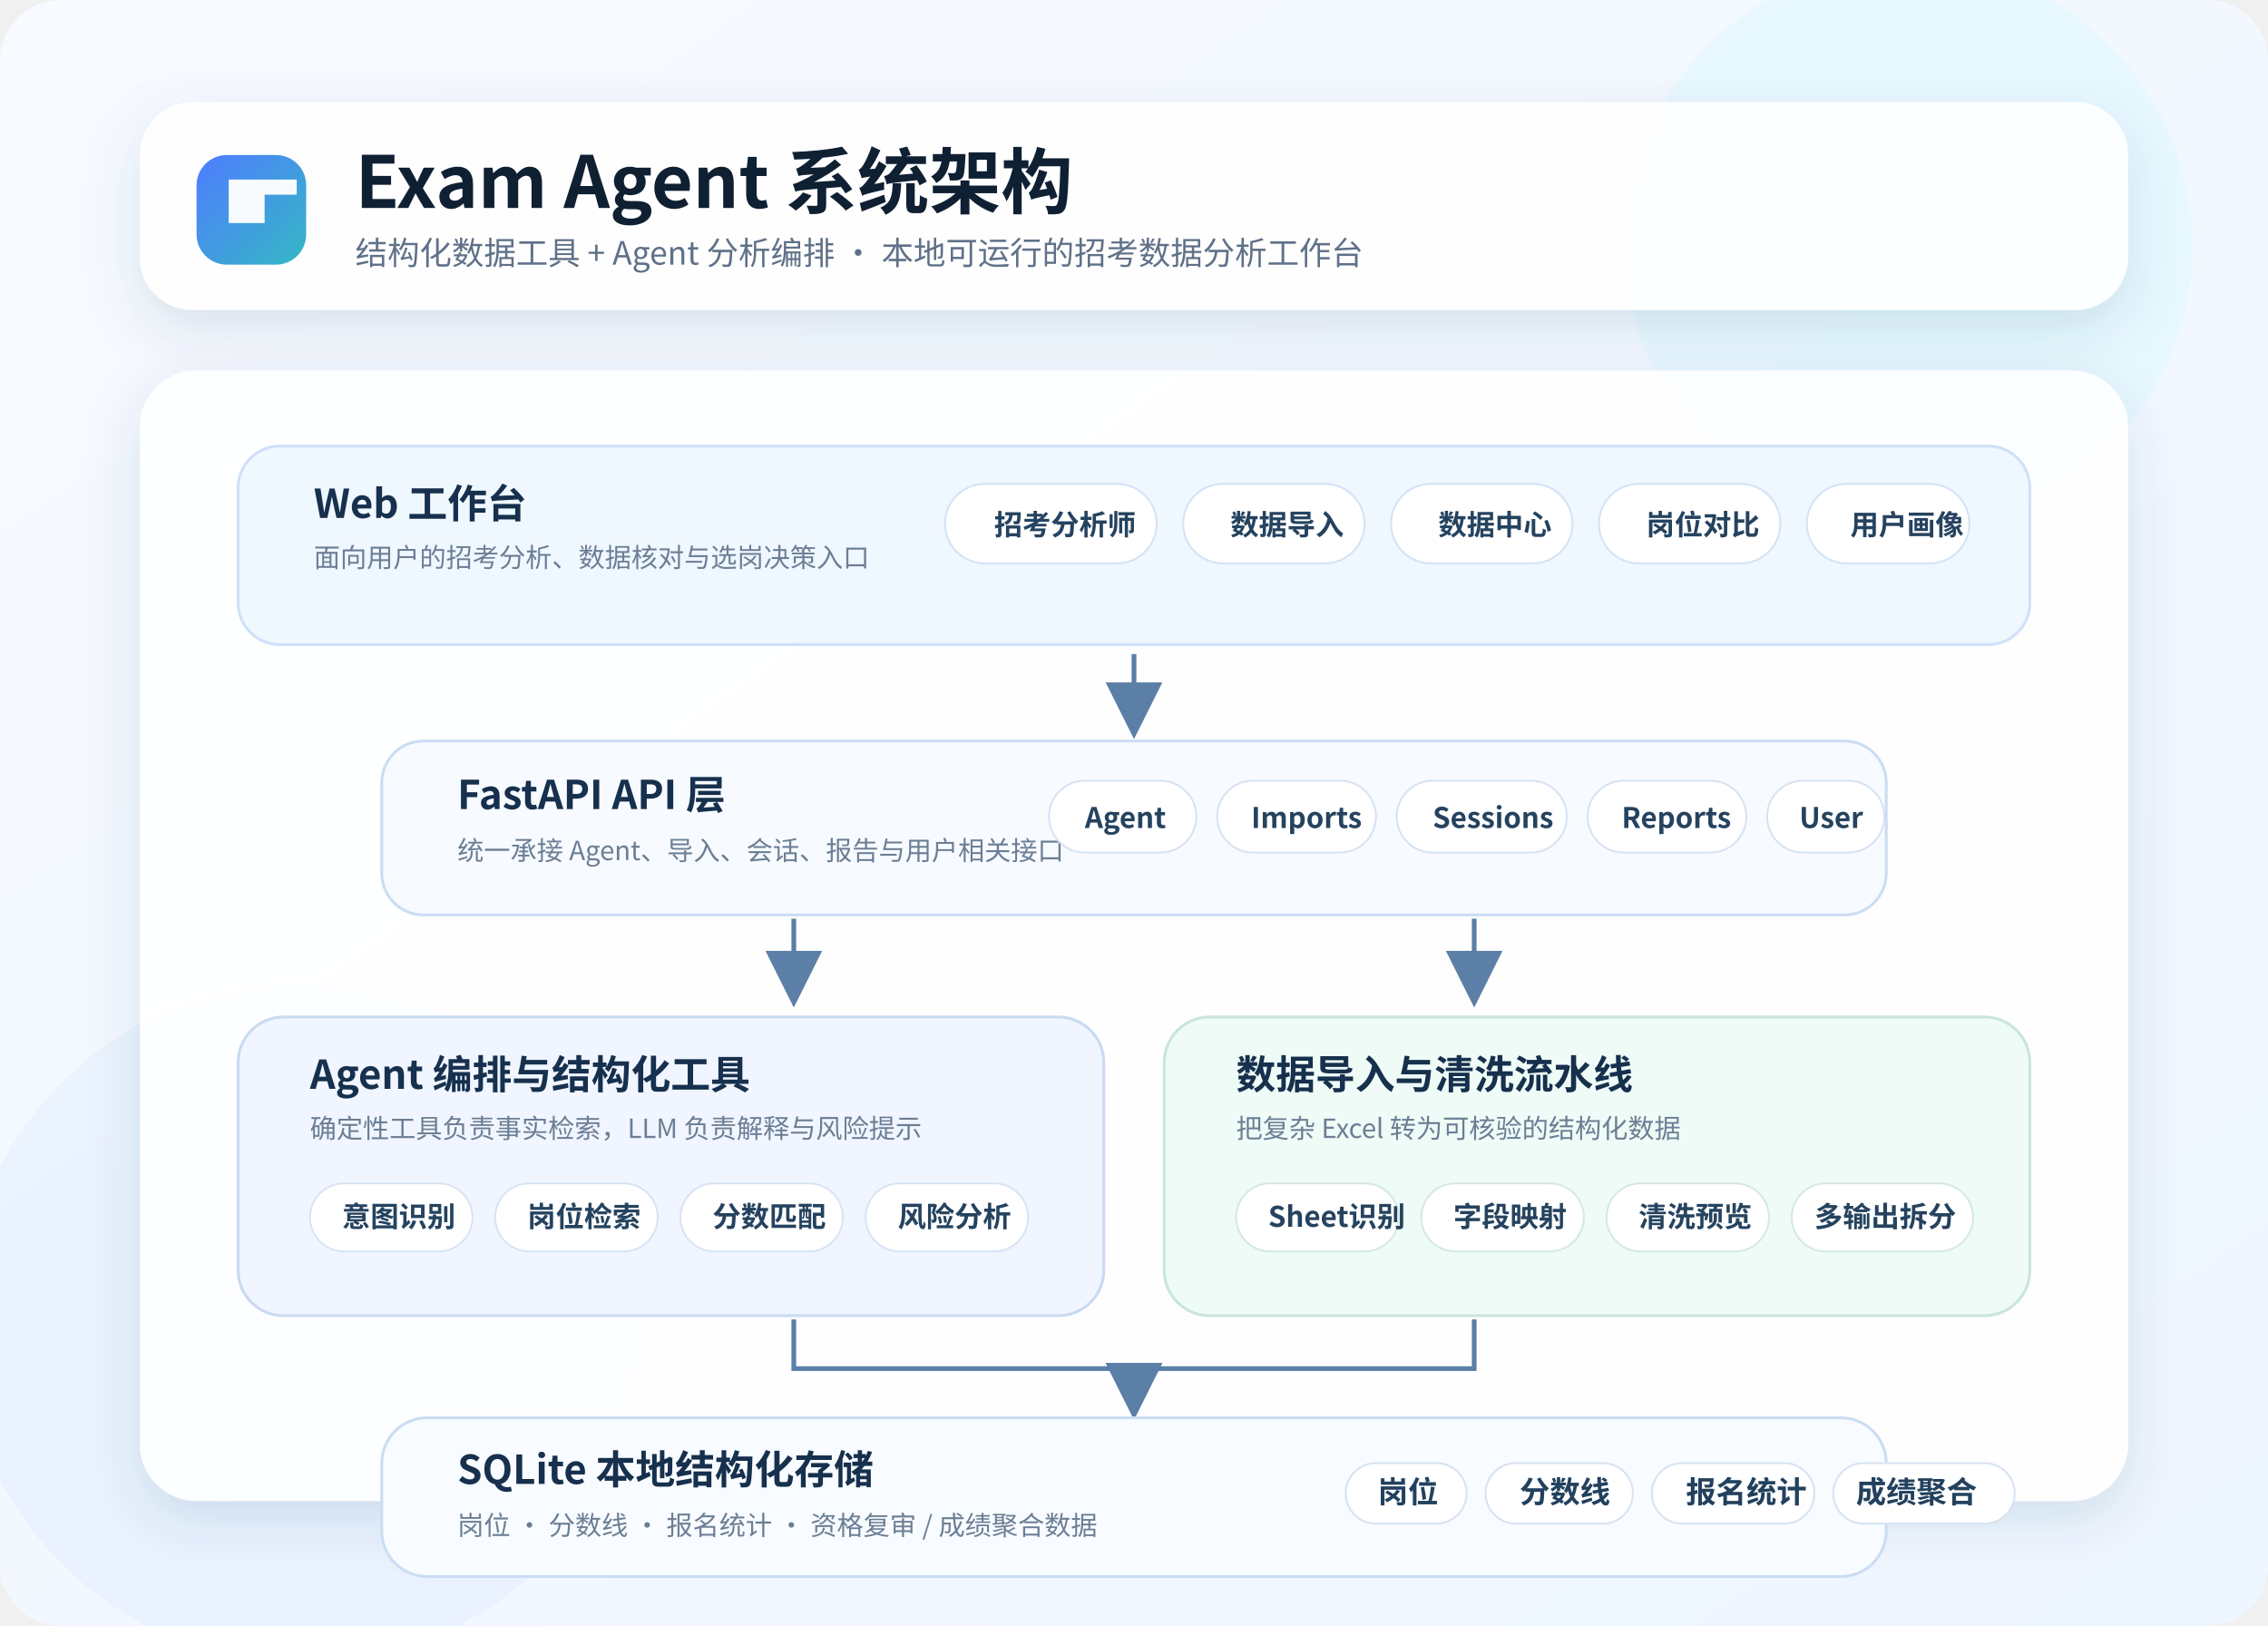
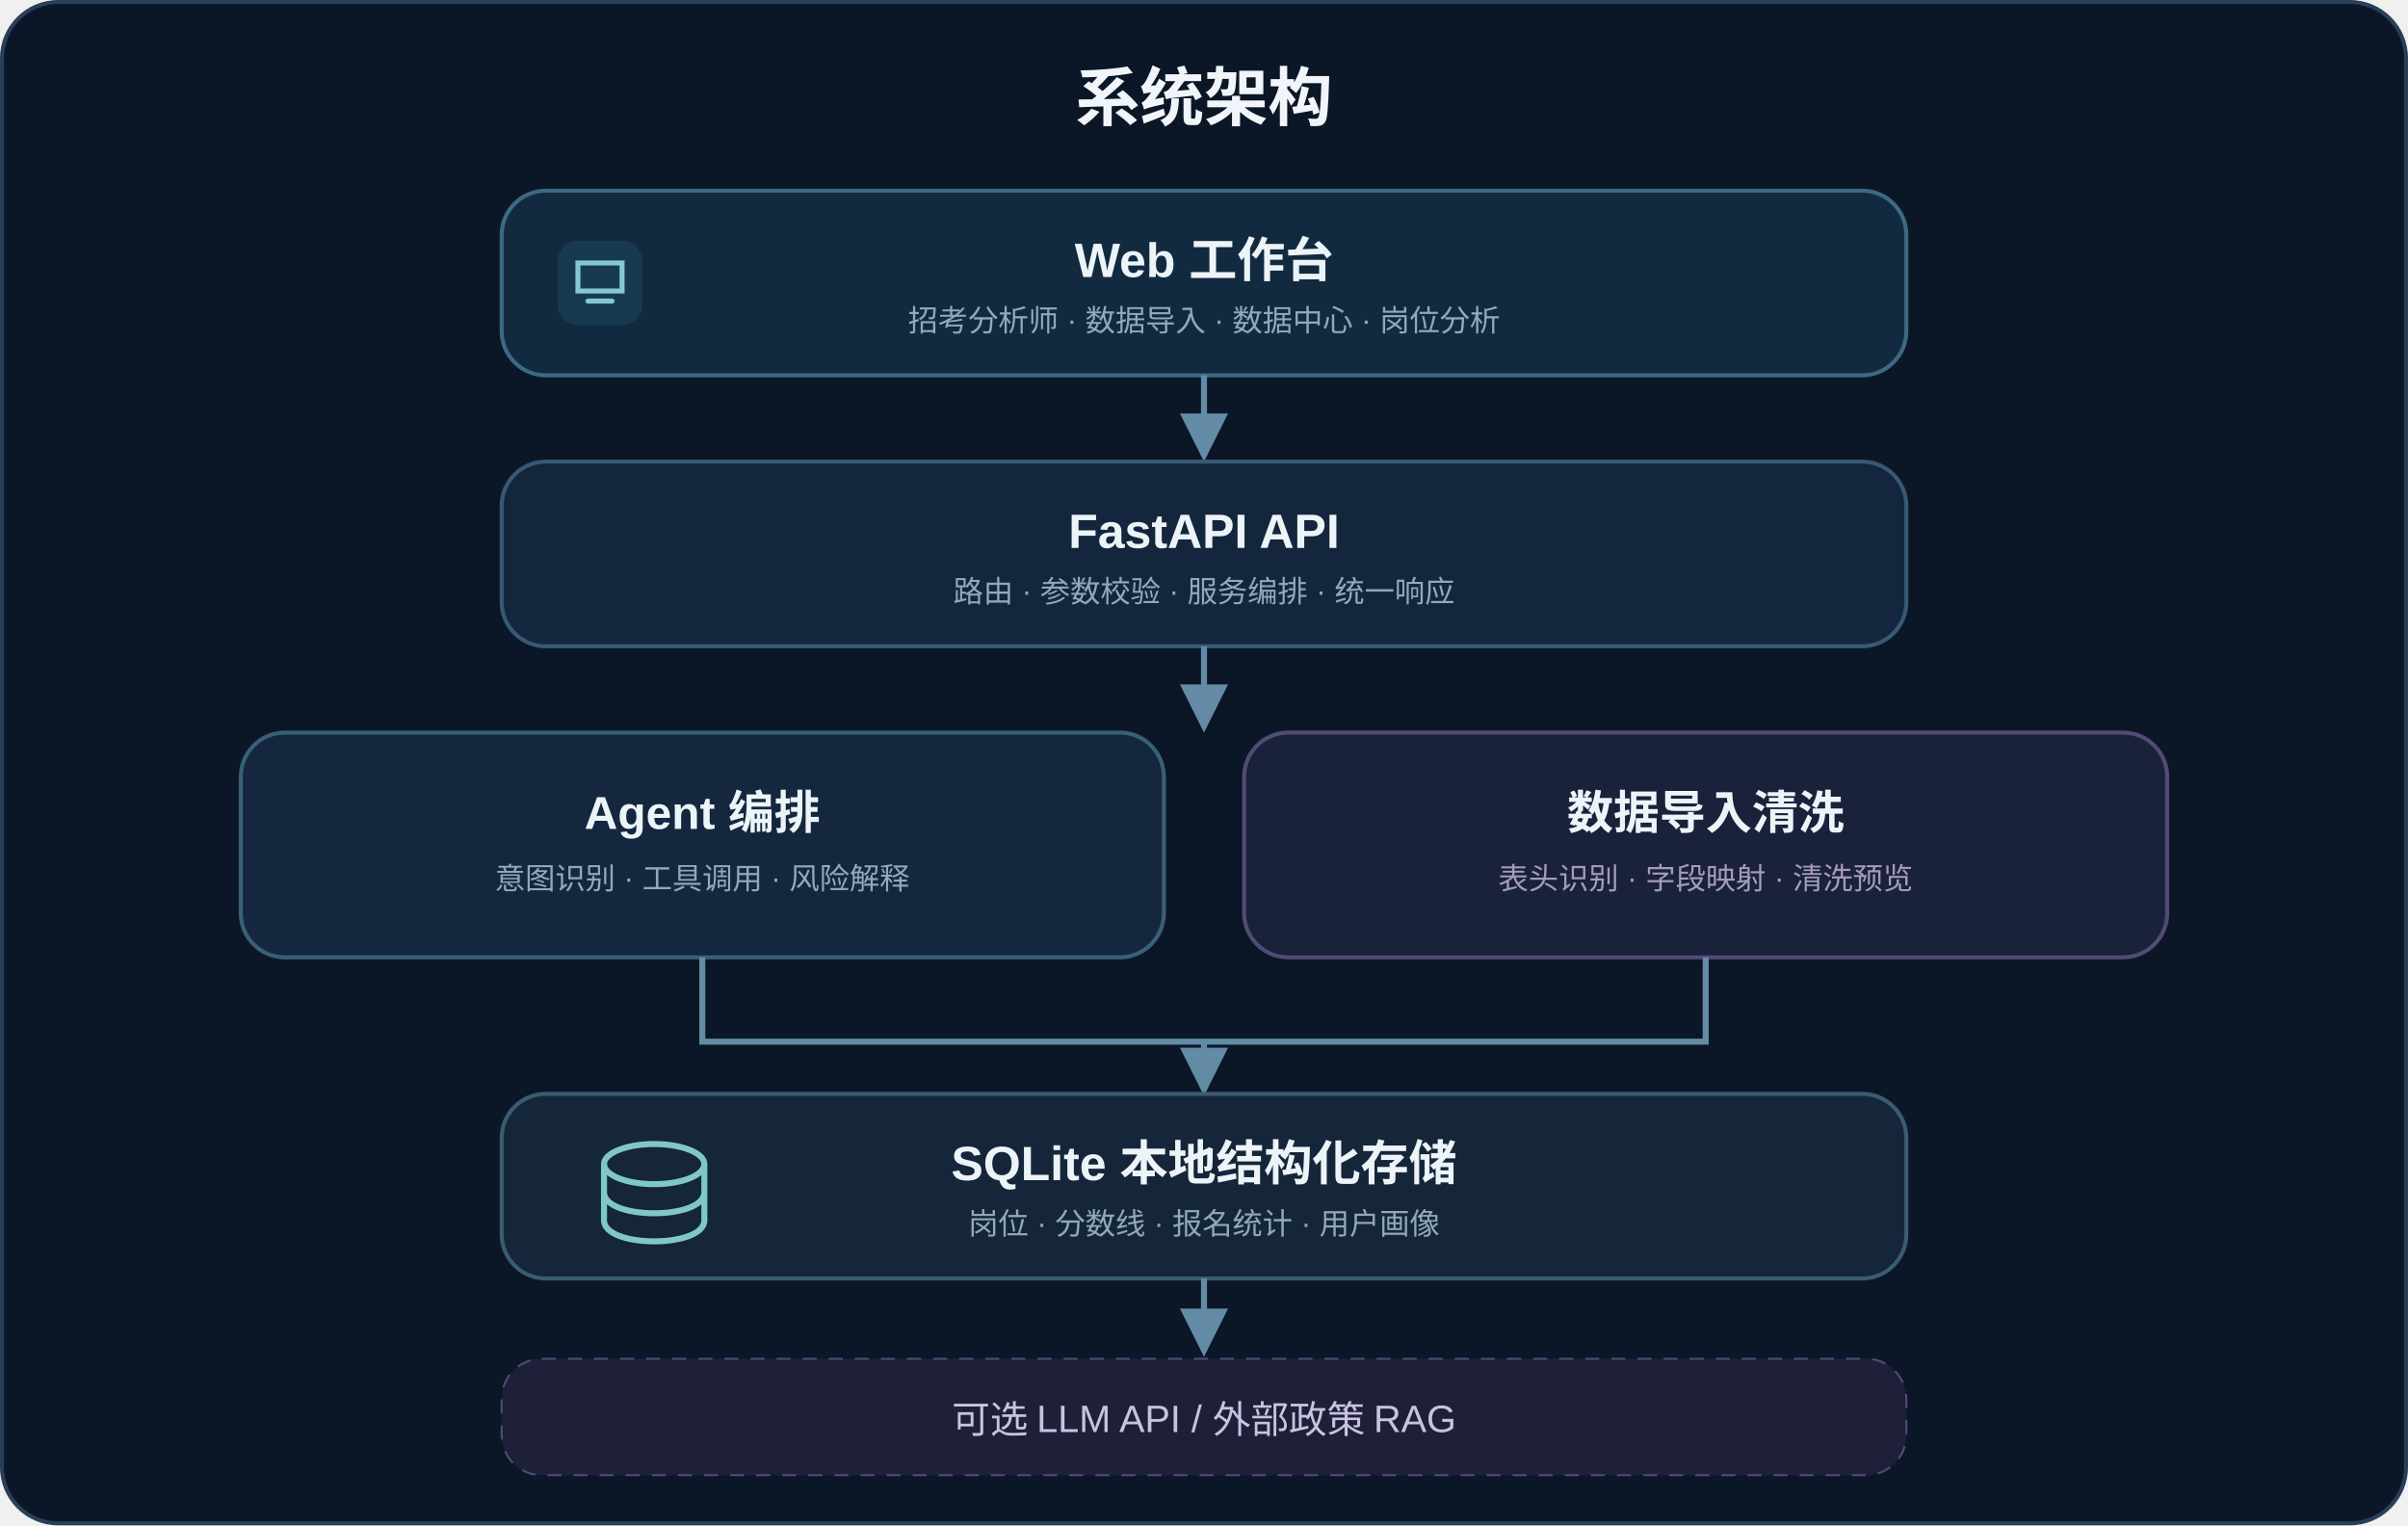
- <svg xmlns="http://www.w3.org/2000/svg" width="1200" height="860" viewBox="0 0 1200 860">
+ <svg xmlns="http://www.w3.org/2000/svg" width="1200" height="760" viewBox="0 0 1200 760" role="img" aria-labelledby="title desc">
  <defs>
-     <linearGradient id="bg" x1="0" y1="0" x2="1" y2="1">
-       <stop offset="0%" stop-color="#F7FAFF" />
-       <stop offset="100%" stop-color="#EEF6FF" />
+     <linearGradient id="bg" x1="0" y1="0" x2="1200" y2="760">
+       <stop stop-color="#0B1727" />
+       <stop offset="1" stop-color="#16172D" />
    </linearGradient>
-     <linearGradient id="main" x1="0" y1="0" x2="1" y2="1">
-       <stop offset="0%" stop-color="#4F7CFF" />
-       <stop offset="100%" stop-color="#35B8C5" />
+     <linearGradient id="a">
+       <stop stop-color="#66AEC8" />
+       <stop offset="1" stop-color="#9180C7" />
    </linearGradient>
-     <filter id="shadow" x="-20%" y="-20%" width="140%" height="150%">
-       <feDropShadow dx="0" dy="10" stdDeviation="14" flood-color="#1E3A5F" flood-opacity="0.14" />
-     </filter>
-     <marker id="arrow" markerWidth="12" markerHeight="12" refX="10" refY="6" orient="auto">
-       <path d="M 0 0 L 12 6 L 0 12 z" fill="#5B7FA6" />
+     <marker id="arrow" markerWidth="8" markerHeight="8" refX="7" refY="4" orient="auto">
+       <path d="M0 0l8 4-8 4z" fill="#638BA5" />
    </marker>
-     <style>
-       .font { font-family: "Microsoft YaHei", "PingFang SC", "Noto Sans CJK SC", Arial, sans-serif; }
-       .title { font-size: 38px; font-weight: 800; fill: #102033; }
-       .subtitle { font-size: 17px; fill: #5F7188; }
-       .layer-title { font-size: 21px; font-weight: 800; fill: #16304D; }
-       .layer-sub { font-size: 14px; fill: #6B7E94; }
-       .chip { font-size: 15px; font-weight: 650; fill: #25435F; }
-       .storage { font-size: 16px; font-weight: 700; fill: #22415E; }
-     </style>
  </defs>
-   <rect width="1200" height="860" rx="32" fill="url(#bg)" />
-   <circle cx="1010" cy="130" r="150" fill="#D9F7FF" opacity="0.42" />
-   <circle cx="160" cy="700" r="180" fill="#E1EAFF" opacity="0.45" />
-   <g class="font">
-     <rect x="74" y="54" width="1052" height="110" rx="28" fill="white" opacity="0.88" filter="url(#shadow)" />
-     <rect x="104" y="82" width="58" height="58" rx="16" fill="url(#main)" />
-     <path d="M121 118 H140 V103 H157 V95 H121 Z" fill="white" opacity="0.96" />
-     <text x="188" y="110" class="title">Exam Agent 系统架构</text>
-     <text x="188" y="140" class="subtitle">结构化数据工具 + Agent 分析编排 · 本地可运行的招考数据分析工作台</text>
-   </g>
-   <rect x="74" y="196" width="1052" height="598" rx="30" fill="white" opacity="0.92" filter="url(#shadow)" />
-   <g class="font">
-     <rect x="126" y="236" width="948" height="105" rx="22" fill="#EFF7FF" stroke="#CFE1F8" stroke-width="1.5" />
-     <text x="166" y="274" class="layer-title">Web 工作台</text>
-     <text x="166" y="300" class="layer-sub">面向用户的招考分析、数据核对与选岗决策入口</text>
-     <rect x="500" y="256" width="112" height="42" rx="21" fill="#FFFFFF" stroke="#D4E3F5" />
-     <text x="526" y="283" class="chip">招考分析师</text>
-     <rect x="626" y="256" width="96" height="42" rx="21" fill="#FFFFFF" stroke="#D4E3F5" />
-     <text x="651" y="283" class="chip">数据导入</text>
-     <rect x="736" y="256" width="96" height="42" rx="21" fill="#FFFFFF" stroke="#D4E3F5" />
-     <text x="761" y="283" class="chip">数据中心</text>
-     <rect x="846" y="256" width="96" height="42" rx="21" fill="#FFFFFF" stroke="#D4E3F5" />
-     <text x="871" y="283" class="chip">岗位对比</text>
-     <rect x="956" y="256" width="86" height="42" rx="21" fill="#FFFFFF" stroke="#D4E3F5" />
-     <text x="979" y="283" class="chip">用户画像</text>
-     <line x1="600" y1="346" x2="600" y2="386" stroke="#5B7FA6" stroke-width="2.5" marker-end="url(#arrow)" />
-     <rect x="202" y="392" width="796" height="92" rx="22" fill="#F7FAFF" stroke="#CCDDF2" stroke-width="1.5" />
-     <text x="242" y="428" class="layer-title">FastAPI API 层</text>
-     <text x="242" y="455" class="layer-sub">统一承接 Agent、导入、会话、报告与用户相关接口</text>
-     <rect x="555" y="413" width="78" height="38" rx="19" fill="#FFFFFF" stroke="#D7E3F2" />
-     <text x="574" y="438" class="chip">Agent</text>
-     <rect x="644" y="413" width="84" height="38" rx="19" fill="#FFFFFF" stroke="#D7E3F2" />
-     <text x="662" y="438" class="chip">Imports</text>
-     <rect x="739" y="413" width="90" height="38" rx="19" fill="#FFFFFF" stroke="#D7E3F2" />
-     <text x="758" y="438" class="chip">Sessions</text>
-     <rect x="840" y="413" width="84" height="38" rx="19" fill="#FFFFFF" stroke="#D7E3F2" />
-     <text x="858" y="438" class="chip">Reports</text>
-     <rect x="935" y="413" width="62" height="38" rx="19" fill="#FFFFFF" stroke="#D7E3F2" />
-     <text x="952" y="438" class="chip">User</text>
-     <line x1="420" y1="486" x2="420" y2="528" stroke="#5B7FA6" stroke-width="2.5" marker-end="url(#arrow)" />
-     <line x1="780" y1="486" x2="780" y2="528" stroke="#5B7FA6" stroke-width="2.5" marker-end="url(#arrow)" />
-     <rect x="126" y="538" width="458" height="158" rx="24" fill="#F0F5FF" stroke="#C9DAF2" stroke-width="1.5" />
-     <text x="164" y="576" class="layer-title">Agent 编排与结构化工具</text>
-     <text x="164" y="602" class="layer-sub">确定性工具负责事实检索，LLM 负责解释与风险提示</text>
-     <rect x="164" y="626" width="86" height="36" rx="18" fill="#FFFFFF" stroke="#D8E4F4" />
-     <text x="181" y="649" class="chip">意图识别</text>
-     <rect x="262" y="626" width="86" height="36" rx="18" fill="#FFFFFF" stroke="#D8E4F4" />
-     <text x="279" y="649" class="chip">岗位检索</text>
-     <rect x="360" y="626" width="86" height="36" rx="18" fill="#FFFFFF" stroke="#D8E4F4" />
-     <text x="377" y="649" class="chip">分数匹配</text>
-     <rect x="458" y="626" width="86" height="36" rx="18" fill="#FFFFFF" stroke="#D8E4F4" />
-     <text x="475" y="649" class="chip">风险分析</text>
-     <rect x="616" y="538" width="458" height="158" rx="24" fill="#EFFBF7" stroke="#C9E5DD" stroke-width="1.5" />
-     <text x="654" y="576" class="layer-title">数据导入与清洗流水线</text>
-     <text x="654" y="602" class="layer-sub">把复杂 Excel 转为可核验的结构化数据</text>
-     <rect x="654" y="626" width="86" height="36" rx="18" fill="#FFFFFF" stroke="#D5EADF" />
-     <text x="671" y="649" class="chip">Sheet识别</text>
-     <rect x="752" y="626" width="86" height="36" rx="18" fill="#FFFFFF" stroke="#D5EADF" />
-     <text x="769" y="649" class="chip">字段映射</text>
-     <rect x="850" y="626" width="86" height="36" rx="18" fill="#FFFFFF" stroke="#D5EADF" />
-     <text x="867" y="649" class="chip">清洗预览</text>
-     <rect x="948" y="626" width="96" height="36" rx="18" fill="#FFFFFF" stroke="#D5EADF" />
-     <text x="960" y="649" class="chip">多输出拆分</text>
-     <path d="M420 698 V724 H600 V746" fill="none" stroke="#5B7FA6" stroke-width="2.5" marker-end="url(#arrow)" />
-     <path d="M780 698 V724 H600 V746" fill="none" stroke="#5B7FA6" stroke-width="2.5" marker-end="url(#arrow)" />
-     <rect x="202" y="750" width="796" height="84" rx="24" fill="#F8FBFF" stroke="#CBDDF3" stroke-width="1.5" />
-     <text x="242" y="785" class="layer-title">SQLite 本地结构化存储</text>
-     <text x="242" y="812" class="layer-sub">岗位 · 分数线 · 报名统计 · 资格复审 / 成绩聚合数据</text>
-     <rect x="712" y="774" width="64" height="32" rx="16" fill="#FFFFFF" stroke="#D7E3F2" />
-     <text x="729" y="795" class="storage">岗位</text>
-     <rect x="786" y="774" width="78" height="32" rx="16" fill="#FFFFFF" stroke="#D7E3F2" />
-     <text x="804" y="795" class="storage">分数线</text>
-     <rect x="874" y="774" width="86" height="32" rx="16" fill="#FFFFFF" stroke="#D7E3F2" />
-     <text x="892" y="795" class="storage">报名统计</text>
-     <rect x="970" y="774" width="96" height="32" rx="16" fill="#FFFFFF" stroke="#D7E3F2" />
-     <text x="982" y="795" class="storage">成绩聚合</text>
+   <rect x="1" y="1" width="1198" height="758" rx="28" fill="url(#bg)" stroke="#293F59" stroke-width="2" />
+   <text x="600" y="60" text-anchor="middle" fill="#F1F5F9" font-family="Arial,'Microsoft YaHei',sans-serif" font-size="32" font-weight="700">系统架构</text>
+   <g font-family="Arial,'Microsoft YaHei',sans-serif" text-anchor="middle">
+     <g transform="translate(250 95)">
+       <rect width="700" height="92" rx="22" fill="#122A40" stroke="#3D6A83" stroke-width="2" />
+       <rect x="28" y="25" width="42" height="42" rx="10" fill="#183A51" />
+       <path d="M38 36h22v14H38zM43 55h12" fill="none" stroke="#85C7D5" stroke-width="2.5" stroke-linecap="round" />
+       <text x="350" y="43" fill="#ECF4F8" font-size="24" font-weight="700">Web 工作台</text>
+       <text x="350" y="70" fill="#91A9BA" font-size="15">招考分析师 · 数据导入 · 数据中心 · 岗位分析</text>
+     </g>
+     <path d="M600 187v40" stroke="#638BA5" stroke-width="3" marker-end="url(#arrow)" />
+     <g transform="translate(250 230)">
+       <rect width="700" height="92" rx="22" fill="#13263D" stroke="#385974" stroke-width="2" />
+       <text x="350" y="43" fill="#ECF4F8" font-size="24" font-weight="700">FastAPI API</text>
+       <text x="350" y="70" fill="#91A9BA" font-size="15">路由 · 参数校验 · 服务编排 · 统一响应</text>
+     </g>
+     <path d="M600 322v40" stroke="#638BA5" stroke-width="3" marker-end="url(#arrow)" />
+     <g transform="translate(120 365)">
+       <rect width="460" height="112" rx="22" fill="#14273E" stroke="#3A5F78" stroke-width="2" />
+       <text x="230" y="48" fill="#ECF4F8" font-size="23" font-weight="700">Agent 编排</text>
+       <text x="230" y="78" fill="#91A9BA" font-size="15">意图识别 · 工具调用 · 风险解释</text>
+     </g>
+     <g transform="translate(620 365)">
+       <rect width="460" height="112" rx="22" fill="#1A213B" stroke="#514B75" stroke-width="2" />
+       <text x="230" y="48" fill="#ECF4F8" font-size="23" font-weight="700">数据导入清洗</text>
+       <text x="230" y="78" fill="#A49CB9" font-size="15">表头识别 · 字段映射 · 清洗预览</text>
+     </g>
+     <path d="M350 477v42h250M850 477v42H600v24" fill="none" stroke="#638BA5" stroke-width="3" marker-end="url(#arrow)" />
+     <g transform="translate(250 545)">
+       <rect width="700" height="92" rx="22" fill="#15263A" stroke="#3B5B71" stroke-width="2" />
+       <ellipse cx="76" cy="35" rx="25" ry="10" fill="none" stroke="#80C8C4" stroke-width="3" />
+       <path d="M51 35v28c0 14 50 14 50 0V35M51 49c0 14 50 14 50 0" fill="none" stroke="#80C8C4" stroke-width="3" />
+       <text x="350" y="43" fill="#ECF4F8" font-size="24" font-weight="700">SQLite 本地结构化存储</text>
+       <text x="350" y="70" fill="#91A9BA" font-size="15">岗位 · 分数线 · 报名统计 · 用户画像</text>
+     </g>
+     <path d="M600 637v36" stroke="#638BA5" stroke-width="3" marker-end="url(#arrow)" />
+     <g transform="translate(250 677)">
+       <rect width="700" height="58" rx="20" fill="#1D2038" stroke="#514B75" stroke-dasharray="7 6" />
+       <text x="350" y="37" fill="#C9C3E0" font-size="19">可选 LLM API / 外部政策 RAG</text>
+     </g>
  </g>
</svg>
